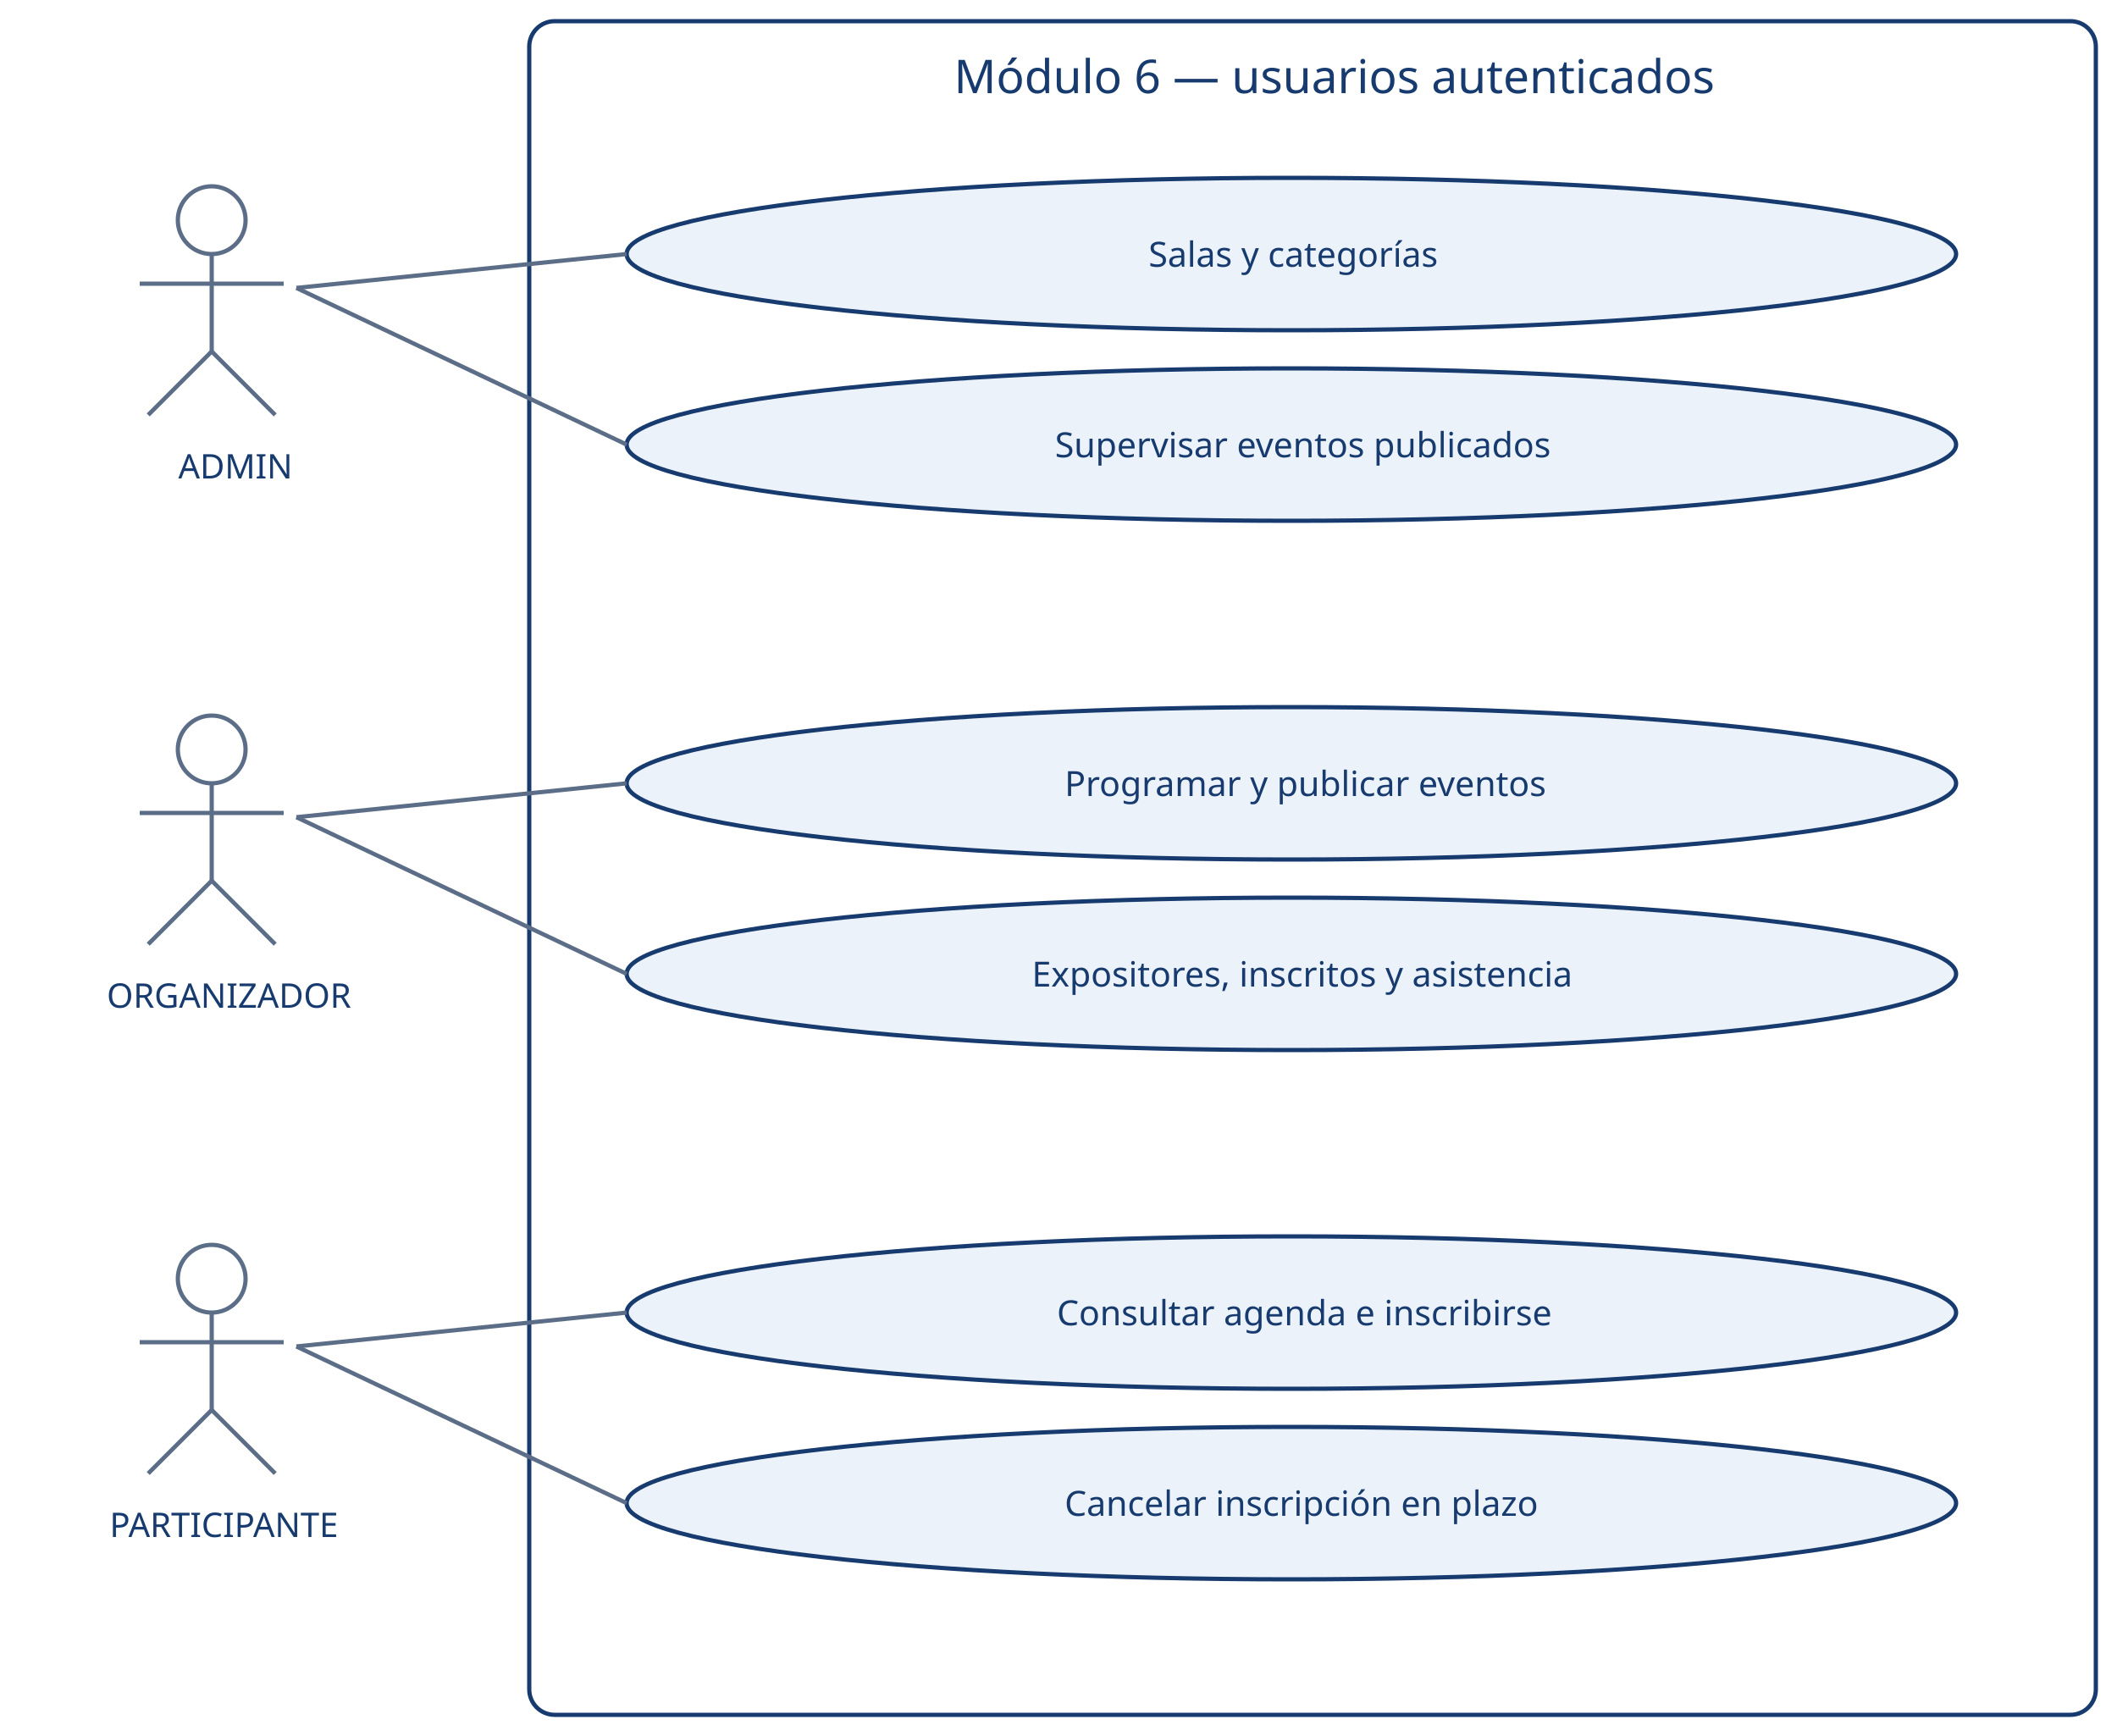
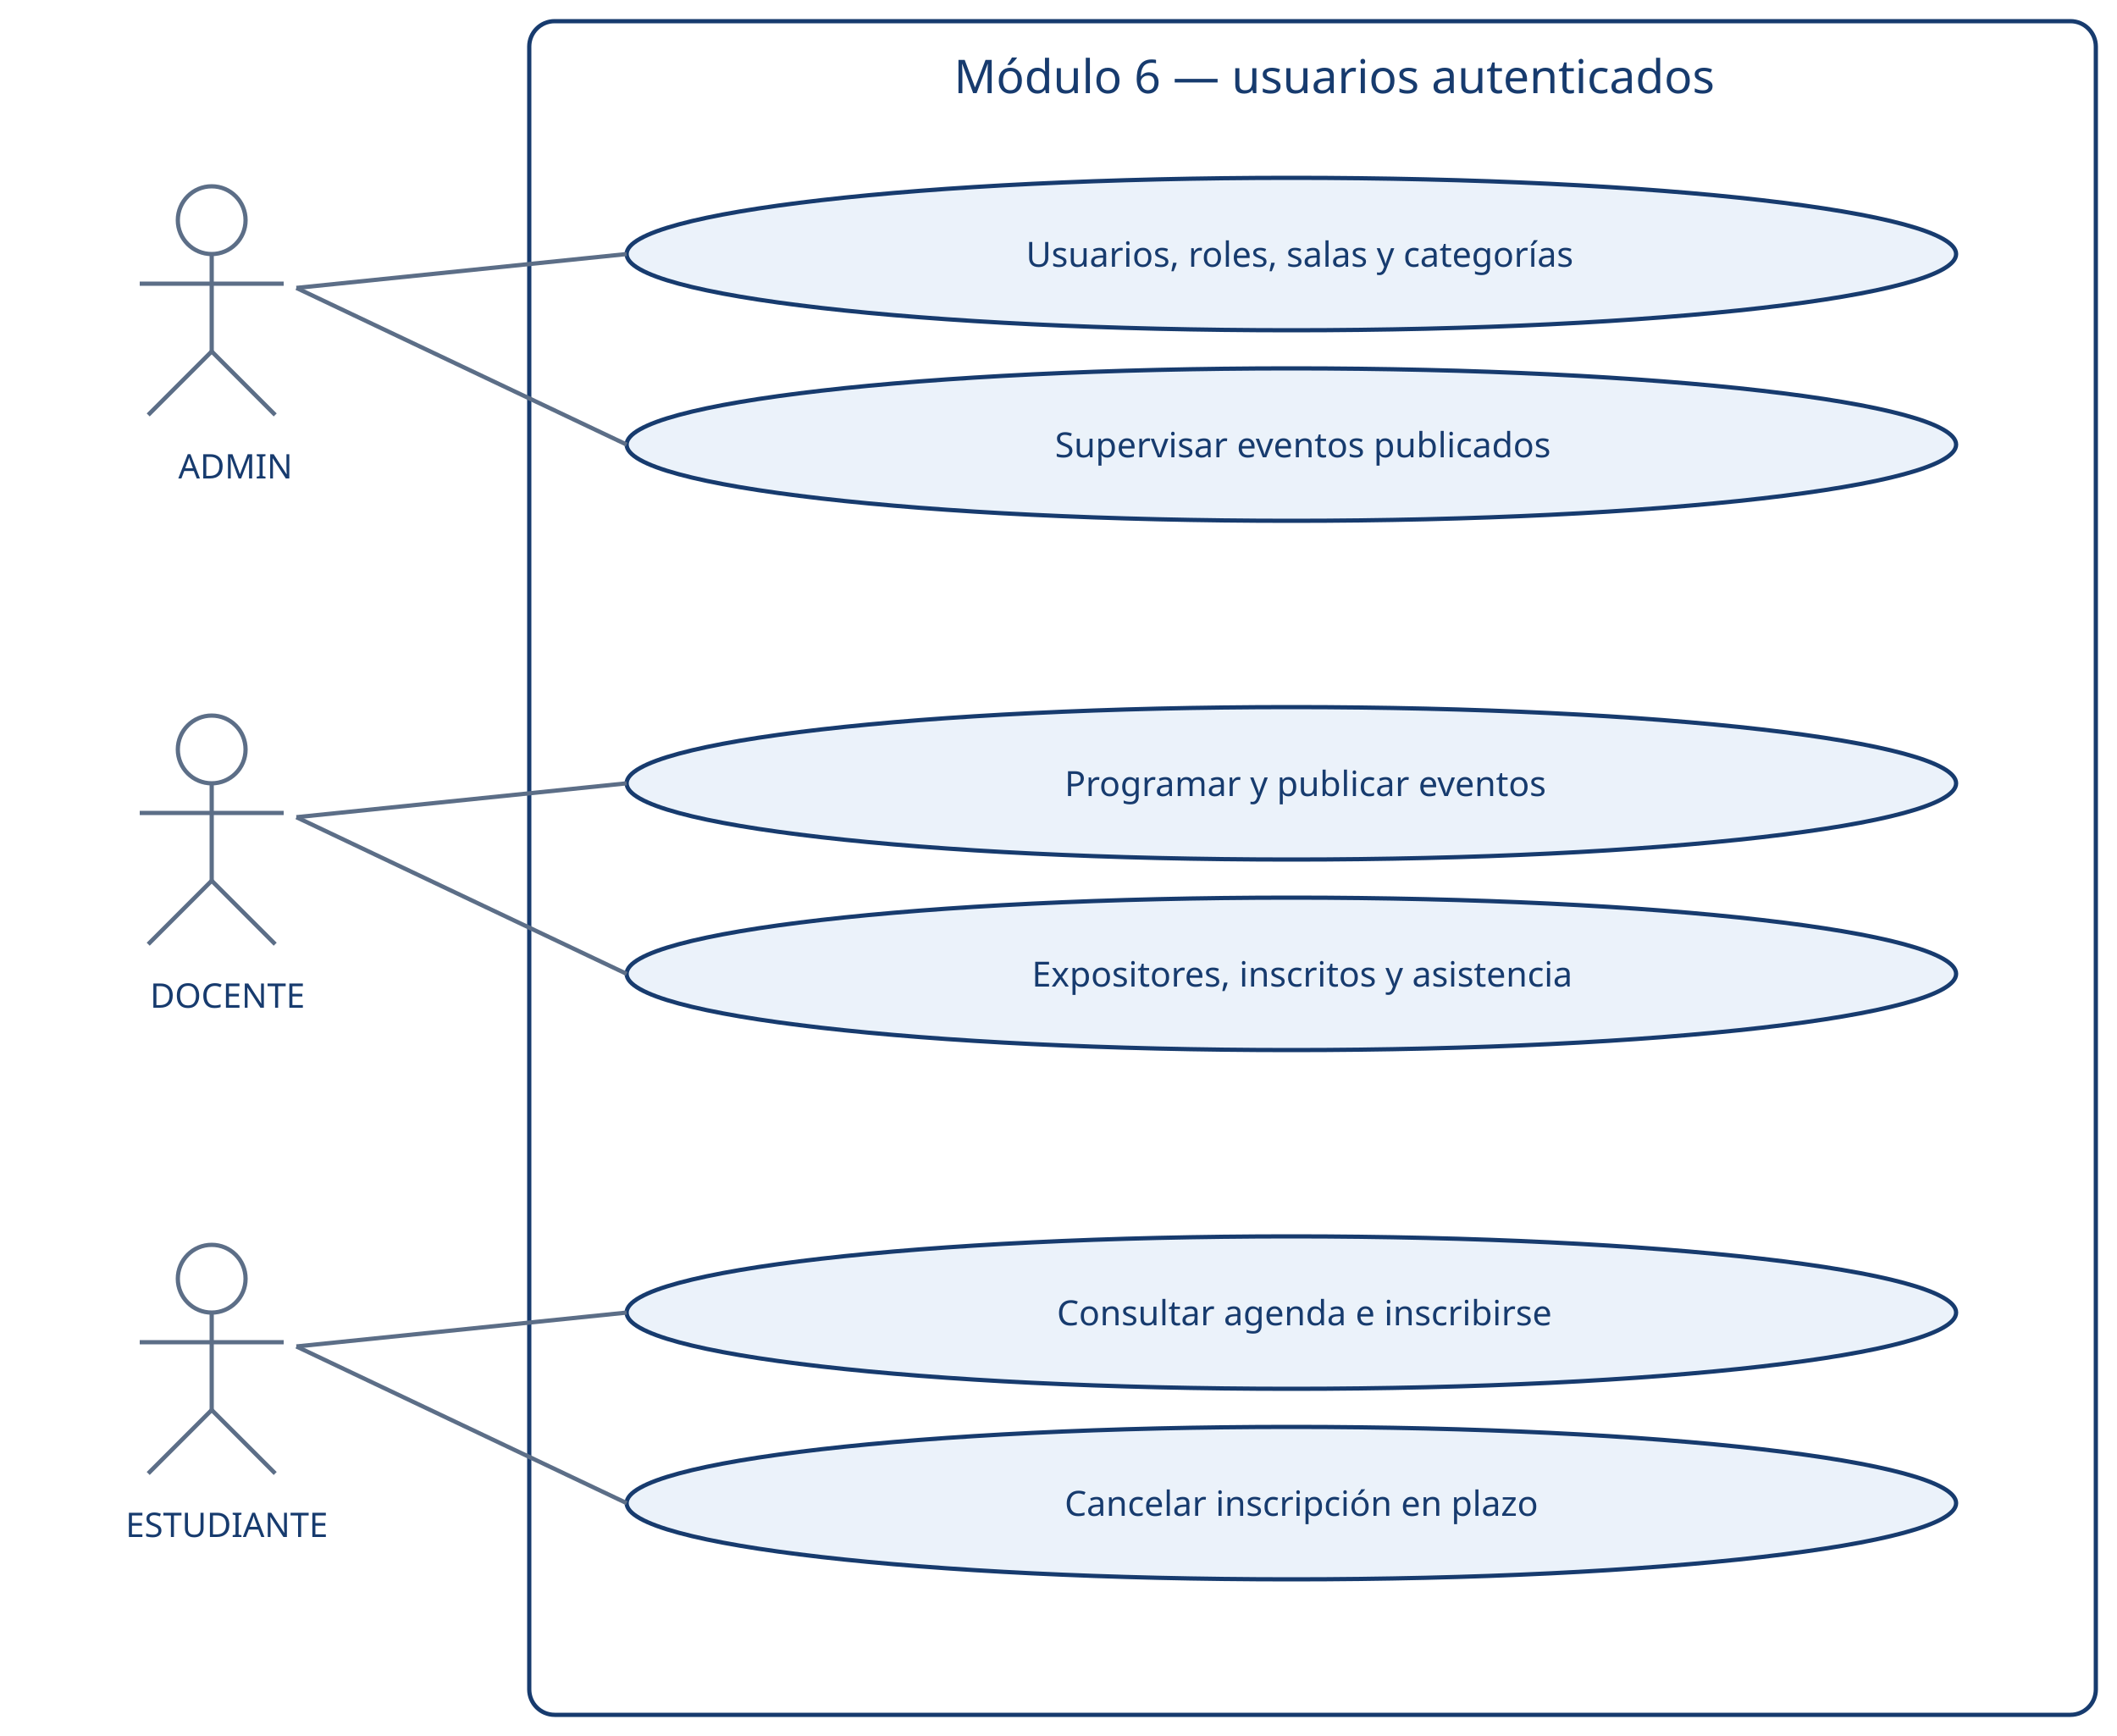
<svg xmlns="http://www.w3.org/2000/svg" width="500" height="410" preserveAspectRatio="xMinYMin meet" viewBox="0 0 500 410" version="1.0" fill-rule="evenodd">
  <clipPath id="clip">
    <rect x="0" y="0" width="500" height="410" />
  </clipPath>
  <g id="group" transform="scale(1,-1) translate(0,-410)" style="clip-path: url(#clip)">
    <g transform="">
      <rect x="125" y="5" width="370" height="400" rx="6" ry="6" style="stroke: rgb(9%,23%,43%); stroke-linecap: butt; stroke-width: 1; fill: rgb(100%,100%,100%); fill-rule: evenodd;" />
      <text x="225.311" y="388" style="font-family: UI; font-size: 11px;fill: rgb(9%,23%,43%); stroke:none;" transform="translate(0,776) scale(1,-1)">Módulo 6 — usuarios autenticados</text>
      <circle cx="50" cy="358" r="8" style="stroke: rgb(36%,43%,53%); stroke-linecap: butt; stroke-width: 1; fill: none; fill-rule: evenodd;" />
      <path d="M 50,350 L 50,327 Z" style="stroke: rgb(36%,43%,53%); stroke-linecap: butt; stroke-width: 1;" />
      <path d="M 33,343 L 67,343 Z" style="stroke: rgb(36%,43%,53%); stroke-linecap: butt; stroke-width: 1;" />
      <path d="M 50,327 L 35,312 Z" style="stroke: rgb(36%,43%,53%); stroke-linecap: butt; stroke-width: 1;" />
      <path d="M 50,327 L 65,312 Z" style="stroke: rgb(36%,43%,53%); stroke-linecap: butt; stroke-width: 1;" />
      <text x="42.111" y="297" style="font-family: UI; font-size: 8px;fill: rgb(9%,23%,43%); stroke:none;" transform="translate(0,594) scale(1,-1)">ADMIN</text>
      <ellipse cx="305.0" cy="350.0" rx="157.0" ry="18.0" style="stroke: rgb(9%,23%,43%); stroke-linecap: butt; stroke-width: 1; fill: rgb(92%,95%,98%); fill-rule: evenodd;" />
-       <text x="271.271" y="347.0" style="font-family: UI; font-size: 8.2px;fill: rgb(9%,23%,43%); stroke:none;" transform="translate(0,694) scale(1,-1)">Salas y categorías</text>
+       <text x="242.335" y="347.0" style="font-family: UI; font-size: 8.2px;fill: rgb(9%,23%,43%); stroke:none;" transform="translate(0,694) scale(1,-1)">Usuarios, roles, salas y categorías</text>
      <path d="M 70,342 L 148,350 Z" style="stroke: rgb(36%,43%,53%); stroke-linecap: butt; stroke-width: 1;" />
      <ellipse cx="305.0" cy="305.0" rx="157.0" ry="18.0" style="stroke: rgb(9%,23%,43%); stroke-linecap: butt; stroke-width: 1; fill: rgb(92%,95%,98%); fill-rule: evenodd;" />
      <text x="249.162" y="302.0" style="font-family: UI; font-size: 8.2px;fill: rgb(9%,23%,43%); stroke:none;" transform="translate(0,604) scale(1,-1)">Supervisar eventos publicados</text>
      <path d="M 70,342 L 148,305 Z" style="stroke: rgb(36%,43%,53%); stroke-linecap: butt; stroke-width: 1;" />
      <circle cx="50" cy="233" r="8" style="stroke: rgb(36%,43%,53%); stroke-linecap: butt; stroke-width: 1; fill: none; fill-rule: evenodd;" />
      <path d="M 50,225 L 50,202 Z" style="stroke: rgb(36%,43%,53%); stroke-linecap: butt; stroke-width: 1;" />
      <path d="M 33,218 L 67,218 Z" style="stroke: rgb(36%,43%,53%); stroke-linecap: butt; stroke-width: 1;" />
      <path d="M 50,202 L 35,187 Z" style="stroke: rgb(36%,43%,53%); stroke-linecap: butt; stroke-width: 1;" />
      <path d="M 50,202 L 65,187 Z" style="stroke: rgb(36%,43%,53%); stroke-linecap: butt; stroke-width: 1;" />
-       <text x="25.221" y="172" style="font-family: UI; font-size: 8px;fill: rgb(9%,23%,43%); stroke:none;" transform="translate(0,344) scale(1,-1)">ORGANIZADOR</text>
+       <text x="35.443" y="172" style="font-family: UI; font-size: 8px;fill: rgb(9%,23%,43%); stroke:none;" transform="translate(0,344) scale(1,-1)">DOCENTE</text>
      <ellipse cx="305.0" cy="225.0" rx="157.0" ry="18.0" style="stroke: rgb(9%,23%,43%); stroke-linecap: butt; stroke-width: 1; fill: rgb(92%,95%,98%); fill-rule: evenodd;" />
      <text x="251.448" y="222.0" style="font-family: UI; font-size: 8.2px;fill: rgb(9%,23%,43%); stroke:none;" transform="translate(0,444) scale(1,-1)">Programar y publicar eventos</text>
      <path d="M 70,217 L 148,225 Z" style="stroke: rgb(36%,43%,53%); stroke-linecap: butt; stroke-width: 1;" />
      <ellipse cx="305.0" cy="180.0" rx="157.0" ry="18.0" style="stroke: rgb(9%,23%,43%); stroke-linecap: butt; stroke-width: 1; fill: rgb(92%,95%,98%); fill-rule: evenodd;" />
      <text x="243.704" y="177.0" style="font-family: UI; font-size: 8.2px;fill: rgb(9%,23%,43%); stroke:none;" transform="translate(0,354) scale(1,-1)">Expositores, inscritos y asistencia</text>
      <path d="M 70,217 L 148,180 Z" style="stroke: rgb(36%,43%,53%); stroke-linecap: butt; stroke-width: 1;" />
      <circle cx="50" cy="108" r="8" style="stroke: rgb(36%,43%,53%); stroke-linecap: butt; stroke-width: 1; fill: none; fill-rule: evenodd;" />
      <path d="M 50,100 L 50,77 Z" style="stroke: rgb(36%,43%,53%); stroke-linecap: butt; stroke-width: 1;" />
      <path d="M 33,93 L 67,93 Z" style="stroke: rgb(36%,43%,53%); stroke-linecap: butt; stroke-width: 1;" />
      <path d="M 50,77 L 35,62 Z" style="stroke: rgb(36%,43%,53%); stroke-linecap: butt; stroke-width: 1;" />
      <path d="M 50,77 L 65,62 Z" style="stroke: rgb(36%,43%,53%); stroke-linecap: butt; stroke-width: 1;" />
-       <text x="25.885" y="47" style="font-family: UI; font-size: 8px;fill: rgb(9%,23%,43%); stroke:none;" transform="translate(0,94) scale(1,-1)">PARTICIPANTE</text>
+       <text x="29.664" y="47" style="font-family: UI; font-size: 8px;fill: rgb(9%,23%,43%); stroke:none;" transform="translate(0,94) scale(1,-1)">ESTUDIANTE</text>
      <ellipse cx="305.0" cy="100.0" rx="157.0" ry="18.0" style="stroke: rgb(9%,23%,43%); stroke-linecap: butt; stroke-width: 1; fill: rgb(92%,95%,98%); fill-rule: evenodd;" />
      <text x="249.62" y="97.0" style="font-family: UI; font-size: 8.2px;fill: rgb(9%,23%,43%); stroke:none;" transform="translate(0,194) scale(1,-1)">Consultar agenda e inscribirse</text>
      <path d="M 70,92 L 148,100 Z" style="stroke: rgb(36%,43%,53%); stroke-linecap: butt; stroke-width: 1;" />
      <ellipse cx="305.0" cy="55.0" rx="157.0" ry="18.0" style="stroke: rgb(9%,23%,43%); stroke-linecap: butt; stroke-width: 1; fill: rgb(92%,95%,98%); fill-rule: evenodd;" />
      <text x="251.444" y="52.0" style="font-family: UI; font-size: 8.2px;fill: rgb(9%,23%,43%); stroke:none;" transform="translate(0,104) scale(1,-1)">Cancelar inscripción en plazo</text>
      <path d="M 70,92 L 148,55 Z" style="stroke: rgb(36%,43%,53%); stroke-linecap: butt; stroke-width: 1;" />
    </g>
  </g>
</svg>
